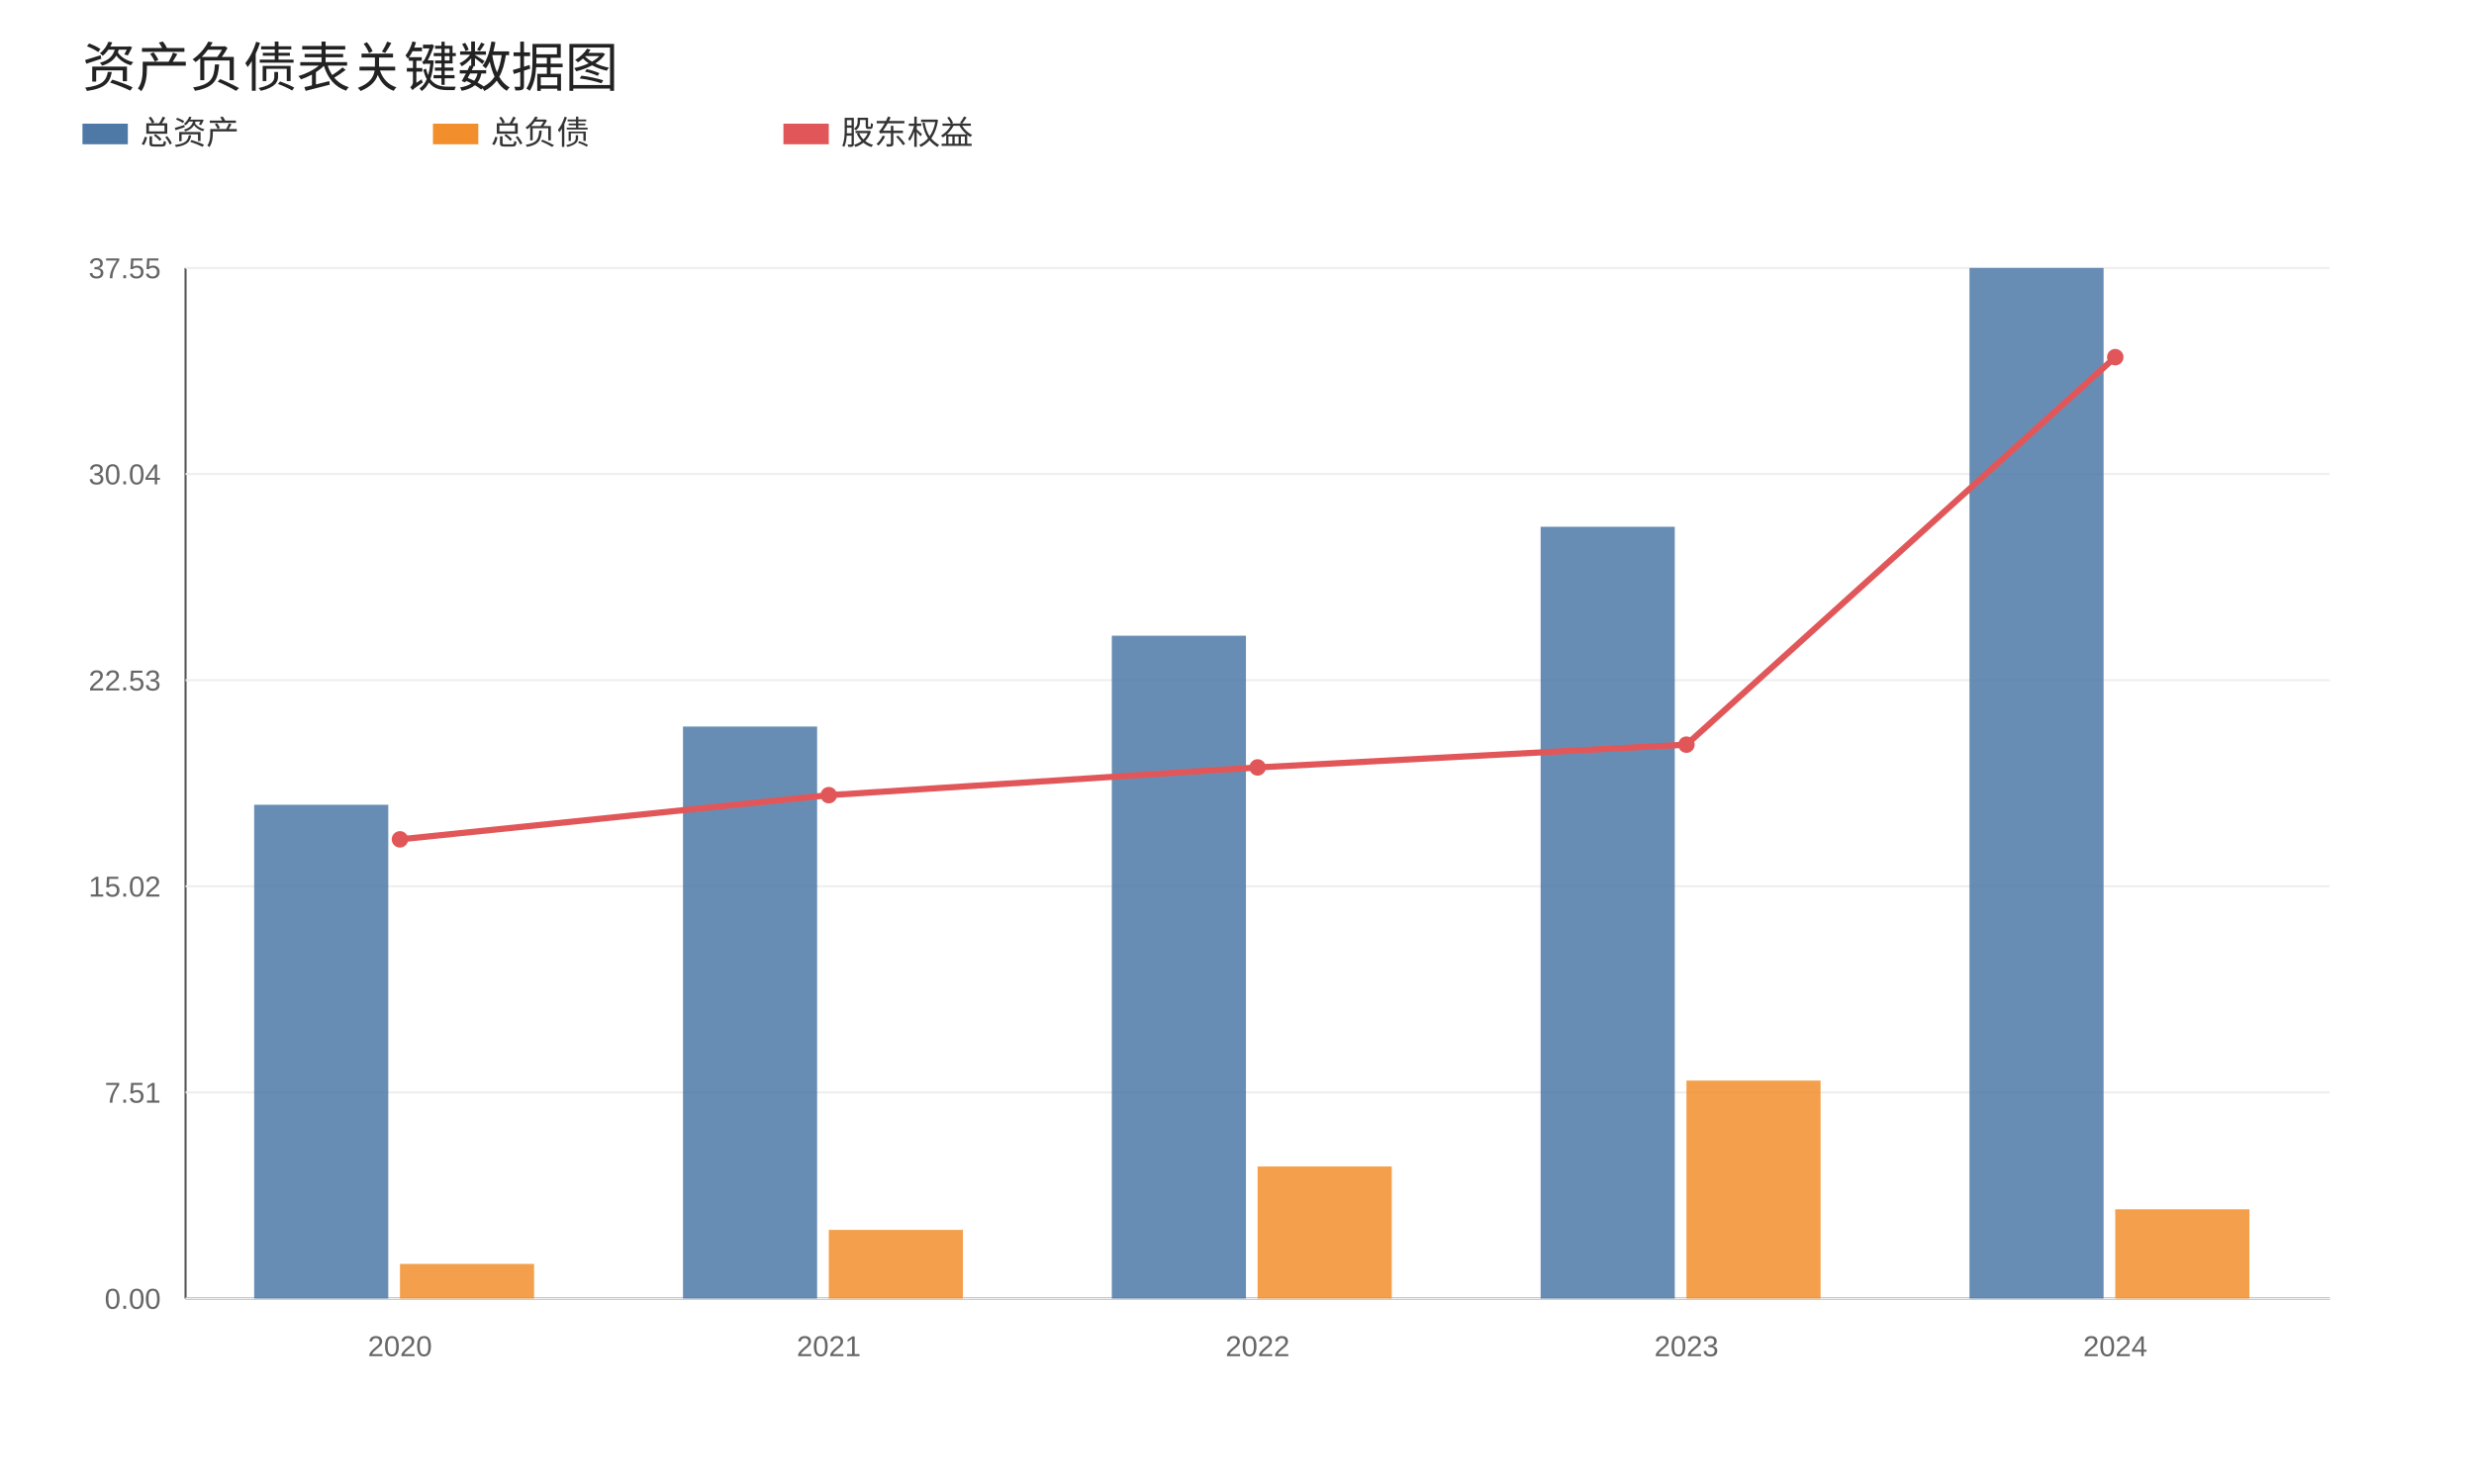
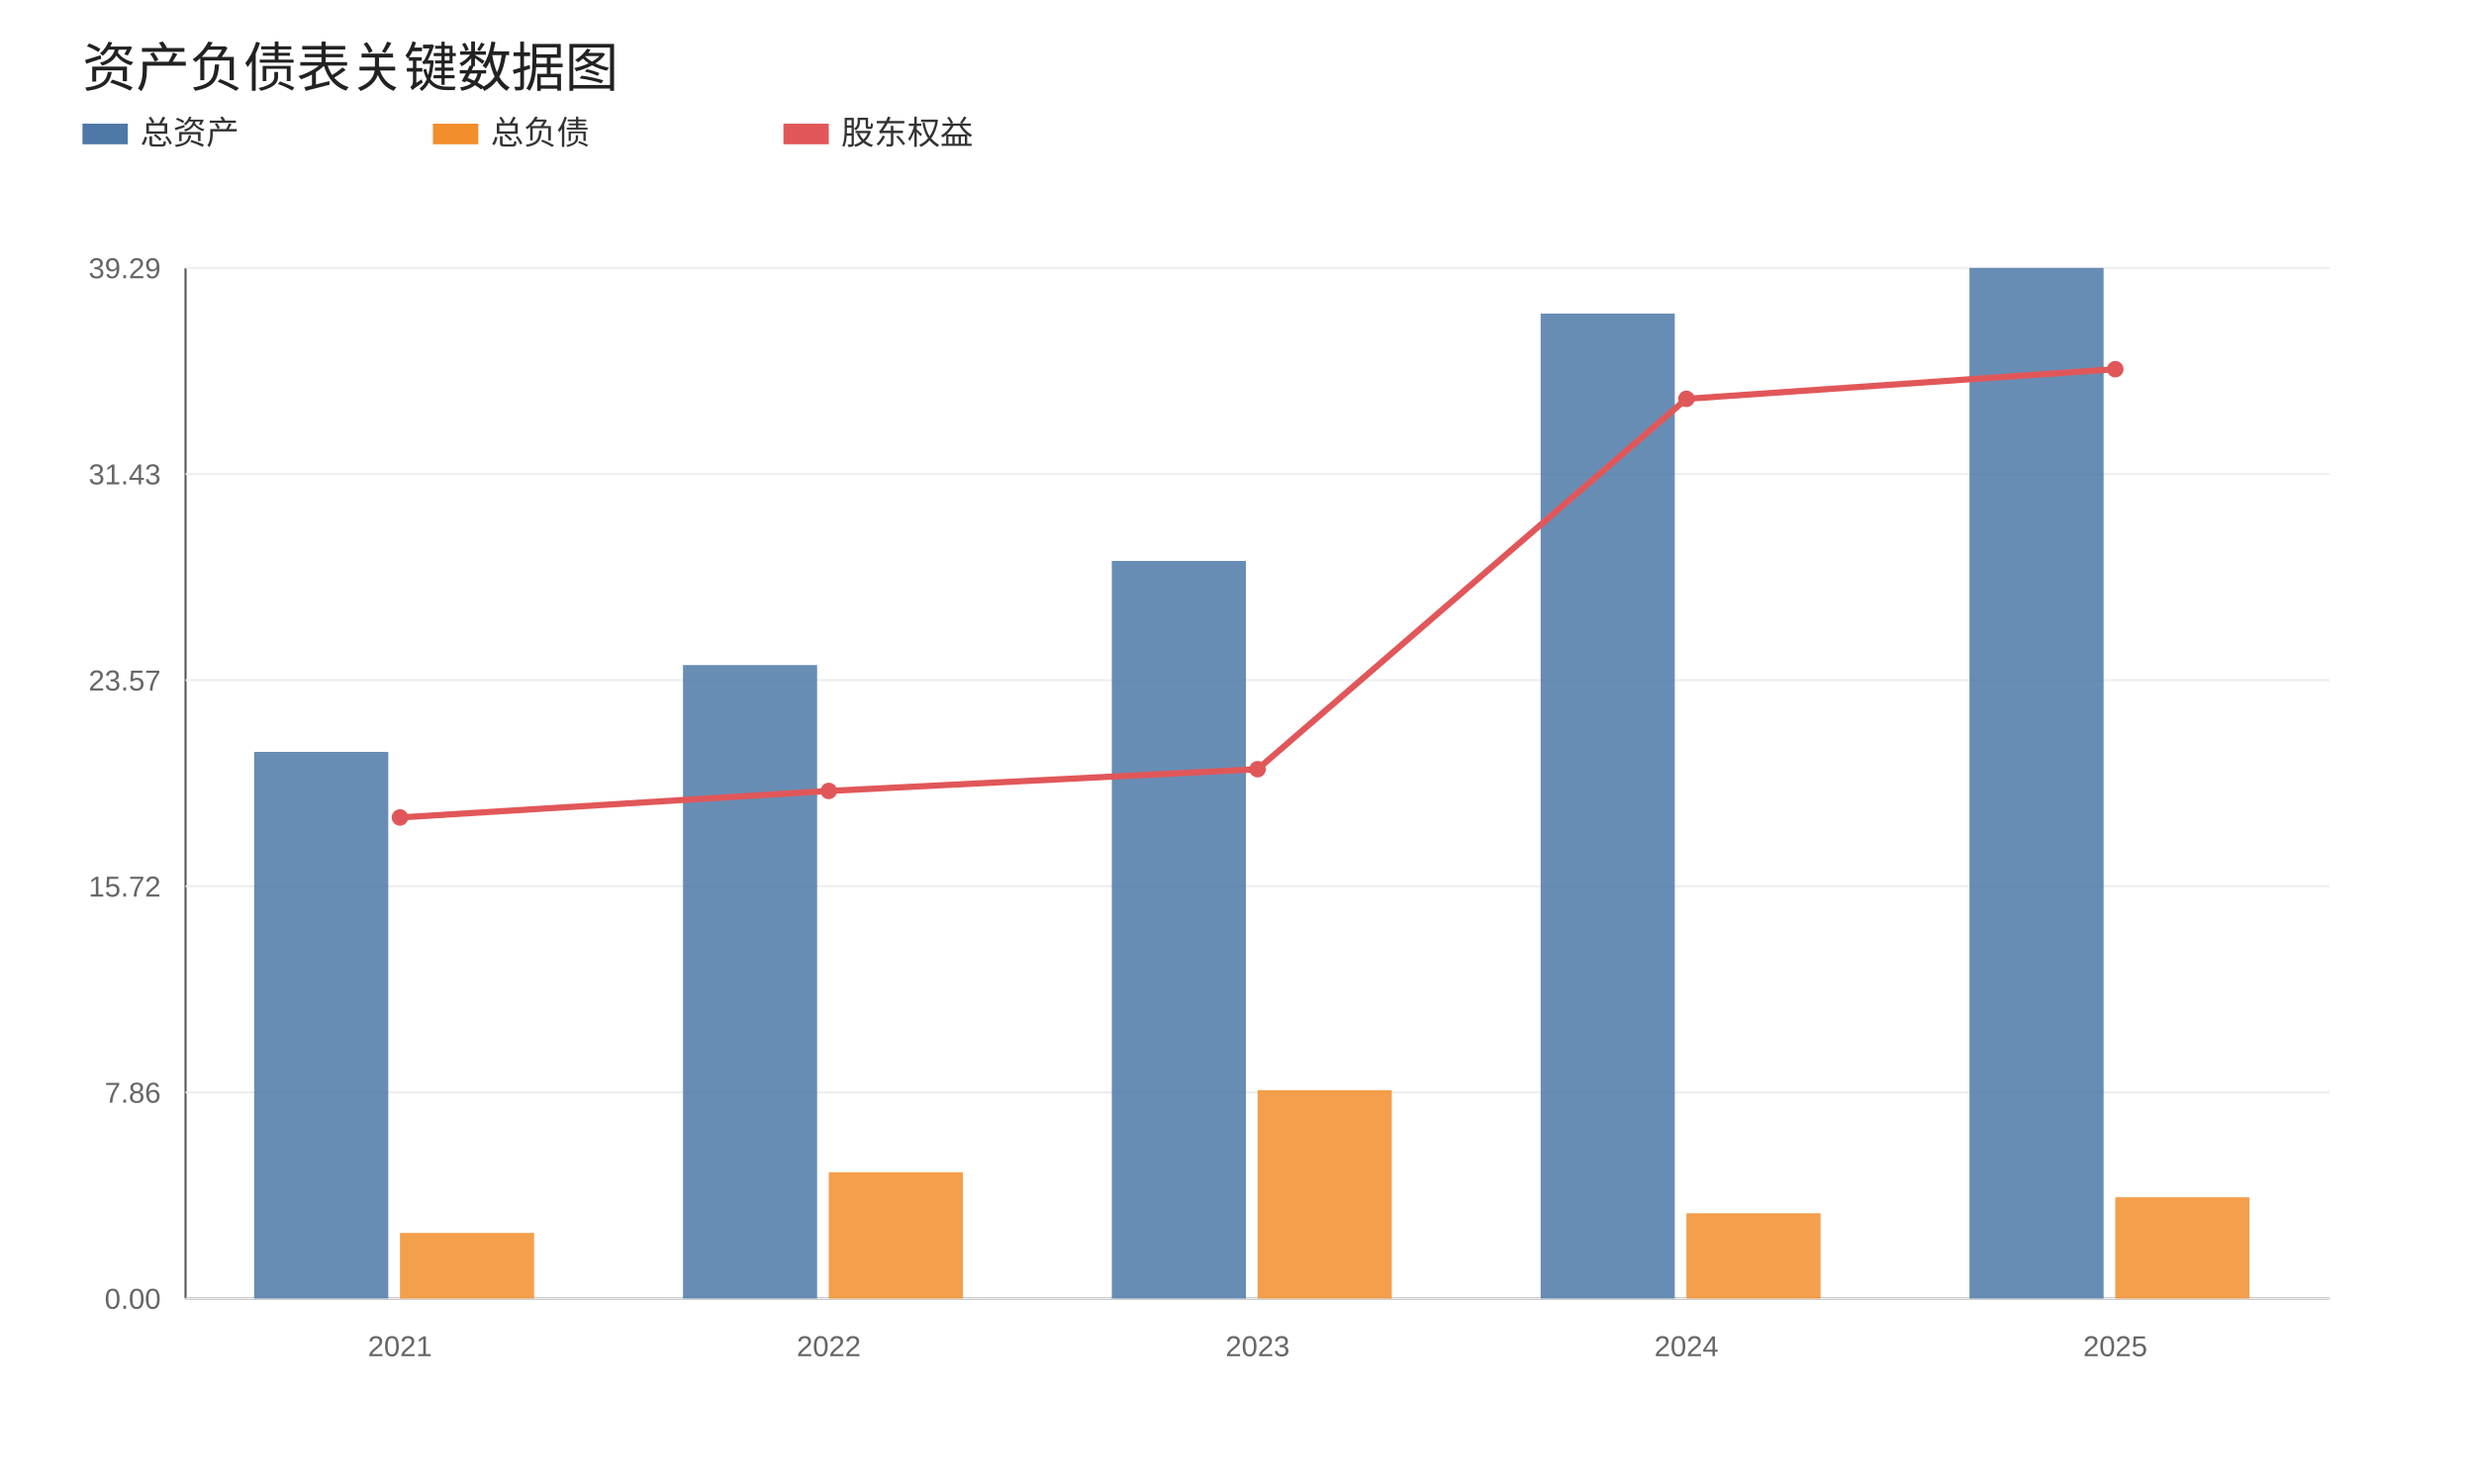
<svg xmlns="http://www.w3.org/2000/svg" width="1200" height="720" viewBox="0 0 1200 720">
  <rect x="0" y="0" width="100%" height="100%" fill="#ffffff" />
  <text x="40" y="42" font-size="26" font-family="Arial, PingFang SC, Microsoft YaHei, sans-serif" fill="#222">资产负债表关键数据图</text>
  <rect x="40" y="60" width="22" height="10" fill="#4E79A7" />
  <text x="68" y="70" font-size="16" font-family="Arial, PingFang SC, Microsoft YaHei, sans-serif" fill="#333">总资产</text>
  <rect x="210" y="60" width="22" height="10" fill="#F28E2B" />
  <text x="238" y="70" font-size="16" font-family="Arial, PingFang SC, Microsoft YaHei, sans-serif" fill="#333">总负债</text>
  <rect x="380" y="60" width="22" height="10" fill="#E15759" />
  <text x="408" y="70" font-size="16" font-family="Arial, PingFang SC, Microsoft YaHei, sans-serif" fill="#333">股东权益</text>
  <line x1="90" y1="130" x2="90" y2="630" stroke="#555" stroke-width="1" />
  <line x1="90" y1="630.0" x2="1130" y2="630.0" stroke="#555" stroke-width="1" />
  <line x1="90" y1="630.0" x2="1130" y2="630.0" stroke="#eee" stroke-width="1" />
  <text x="78" y="635.0" text-anchor="end" font-size="14" font-family="Arial, PingFang SC, Microsoft YaHei, sans-serif" fill="#666">0.00</text>
  <line x1="90" y1="530.0" x2="1130" y2="530.0" stroke="#eee" stroke-width="1" />
-   <text x="78" y="535.0" text-anchor="end" font-size="14" font-family="Arial, PingFang SC, Microsoft YaHei, sans-serif" fill="#666">7.51</text>
+   <text x="78" y="535.0" text-anchor="end" font-size="14" font-family="Arial, PingFang SC, Microsoft YaHei, sans-serif" fill="#666">7.86</text>
  <line x1="90" y1="430.0" x2="1130" y2="430.0" stroke="#eee" stroke-width="1" />
-   <text x="78" y="435.0" text-anchor="end" font-size="14" font-family="Arial, PingFang SC, Microsoft YaHei, sans-serif" fill="#666">15.02</text>
+   <text x="78" y="435.0" text-anchor="end" font-size="14" font-family="Arial, PingFang SC, Microsoft YaHei, sans-serif" fill="#666">15.72</text>
  <line x1="90" y1="330.0" x2="1130" y2="330.0" stroke="#eee" stroke-width="1" />
-   <text x="78" y="335.0" text-anchor="end" font-size="14" font-family="Arial, PingFang SC, Microsoft YaHei, sans-serif" fill="#666">22.53</text>
-   <line x1="90" y1="230" x2="1130" y2="230" stroke="#eee" stroke-width="1" />
-   <text x="78" y="235" text-anchor="end" font-size="14" font-family="Arial, PingFang SC, Microsoft YaHei, sans-serif" fill="#666">30.04</text>
+   <text x="78" y="335.0" text-anchor="end" font-size="14" font-family="Arial, PingFang SC, Microsoft YaHei, sans-serif" fill="#666">23.57</text>
+   <line x1="90" y1="230.0" x2="1130" y2="230.0" stroke="#eee" stroke-width="1" />
+   <text x="78" y="235.0" text-anchor="end" font-size="14" font-family="Arial, PingFang SC, Microsoft YaHei, sans-serif" fill="#666">31.43</text>
  <line x1="90" y1="130.0" x2="1130" y2="130.0" stroke="#eee" stroke-width="1" />
-   <text x="78" y="135.0" text-anchor="end" font-size="14" font-family="Arial, PingFang SC, Microsoft YaHei, sans-serif" fill="#666">37.55</text>
-   <text x="194.0" y="658" text-anchor="middle" font-size="14" font-family="Arial, PingFang SC, Microsoft YaHei, sans-serif" fill="#666">2020</text>
-   <text x="402.0" y="658" text-anchor="middle" font-size="14" font-family="Arial, PingFang SC, Microsoft YaHei, sans-serif" fill="#666">2021</text>
-   <text x="610.0" y="658" text-anchor="middle" font-size="14" font-family="Arial, PingFang SC, Microsoft YaHei, sans-serif" fill="#666">2022</text>
-   <text x="818.0" y="658" text-anchor="middle" font-size="14" font-family="Arial, PingFang SC, Microsoft YaHei, sans-serif" fill="#666">2023</text>
-   <text x="1026.0" y="658" text-anchor="middle" font-size="14" font-family="Arial, PingFang SC, Microsoft YaHei, sans-serif" fill="#666">2024</text>
-   <rect x="123.28" y="390.45" width="65.06" height="239.55" fill="#4E79A7" opacity="0.85" />
-   <rect x="331.28" y="352.50" width="65.06" height="277.50" fill="#4E79A7" opacity="0.85" />
-   <rect x="539.28" y="308.43" width="65.06" height="321.57" fill="#4E79A7" opacity="0.85" />
-   <rect x="747.28" y="255.57" width="65.06" height="374.43" fill="#4E79A7" opacity="0.85" />
+   <text x="78" y="135.0" text-anchor="end" font-size="14" font-family="Arial, PingFang SC, Microsoft YaHei, sans-serif" fill="#666">39.29</text>
+   <text x="194.0" y="658" text-anchor="middle" font-size="14" font-family="Arial, PingFang SC, Microsoft YaHei, sans-serif" fill="#666">2021</text>
+   <text x="402.0" y="658" text-anchor="middle" font-size="14" font-family="Arial, PingFang SC, Microsoft YaHei, sans-serif" fill="#666">2022</text>
+   <text x="610.0" y="658" text-anchor="middle" font-size="14" font-family="Arial, PingFang SC, Microsoft YaHei, sans-serif" fill="#666">2023</text>
+   <text x="818.0" y="658" text-anchor="middle" font-size="14" font-family="Arial, PingFang SC, Microsoft YaHei, sans-serif" fill="#666">2024</text>
+   <text x="1026.0" y="658" text-anchor="middle" font-size="14" font-family="Arial, PingFang SC, Microsoft YaHei, sans-serif" fill="#666">2025</text>
+   <rect x="123.28" y="364.79" width="65.06" height="265.21" fill="#4E79A7" opacity="0.85" />
+   <rect x="331.28" y="322.67" width="65.06" height="307.33" fill="#4E79A7" opacity="0.85" />
+   <rect x="539.28" y="272.15" width="65.06" height="357.85" fill="#4E79A7" opacity="0.85" />
+   <rect x="747.28" y="152.14" width="65.06" height="477.86" fill="#4E79A7" opacity="0.85" />
  <rect x="955.28" y="130.00" width="65.06" height="500.00" fill="#4E79A7" opacity="0.85" />
-   <rect x="194.00" y="613.22" width="65.06" height="16.78" fill="#F28E2B" opacity="0.85" />
-   <rect x="402.00" y="596.71" width="65.06" height="33.29" fill="#F28E2B" opacity="0.85" />
-   <rect x="610.00" y="565.95" width="65.06" height="64.05" fill="#F28E2B" opacity="0.85" />
-   <rect x="818.00" y="524.27" width="65.06" height="105.73" fill="#F28E2B" opacity="0.85" />
-   <rect x="1026.00" y="586.72" width="65.06" height="43.28" fill="#F28E2B" opacity="0.85" />
-   <polyline fill="none" stroke="#E15759" stroke-width="3" points="194.00,407.23 402.00,385.79 610.00,372.34 818.00,361.29 1026.00,173.28" />
-   <circle cx="194.00" cy="407.23" r="4" fill="#E15759" />
-   <circle cx="402.00" cy="385.79" r="4" fill="#E15759" />
-   <circle cx="610.00" cy="372.34" r="4" fill="#E15759" />
-   <circle cx="818.00" cy="361.29" r="4" fill="#E15759" />
-   <circle cx="1026.00" cy="173.28" r="4" fill="#E15759" />
+   <rect x="194.00" y="598.19" width="65.06" height="31.81" fill="#F28E2B" opacity="0.85" />
+   <rect x="402.00" y="568.79" width="65.06" height="61.21" fill="#F28E2B" opacity="0.85" />
+   <rect x="610.00" y="528.96" width="65.06" height="101.04" fill="#F28E2B" opacity="0.85" />
+   <rect x="818.00" y="588.64" width="65.06" height="41.36" fill="#F28E2B" opacity="0.85" />
+   <rect x="1026.00" y="580.88" width="65.06" height="49.12" fill="#F28E2B" opacity="0.85" />
+   <polyline fill="none" stroke="#E15759" stroke-width="3" points="194.00,396.61 402.00,383.75 610.00,373.19 818.00,193.50 1026.00,179.12" />
+   <circle cx="194.00" cy="396.61" r="4" fill="#E15759" />
+   <circle cx="402.00" cy="383.75" r="4" fill="#E15759" />
+   <circle cx="610.00" cy="373.19" r="4" fill="#E15759" />
+   <circle cx="818.00" cy="193.50" r="4" fill="#E15759" />
+   <circle cx="1026.00" cy="179.12" r="4" fill="#E15759" />
</svg>
